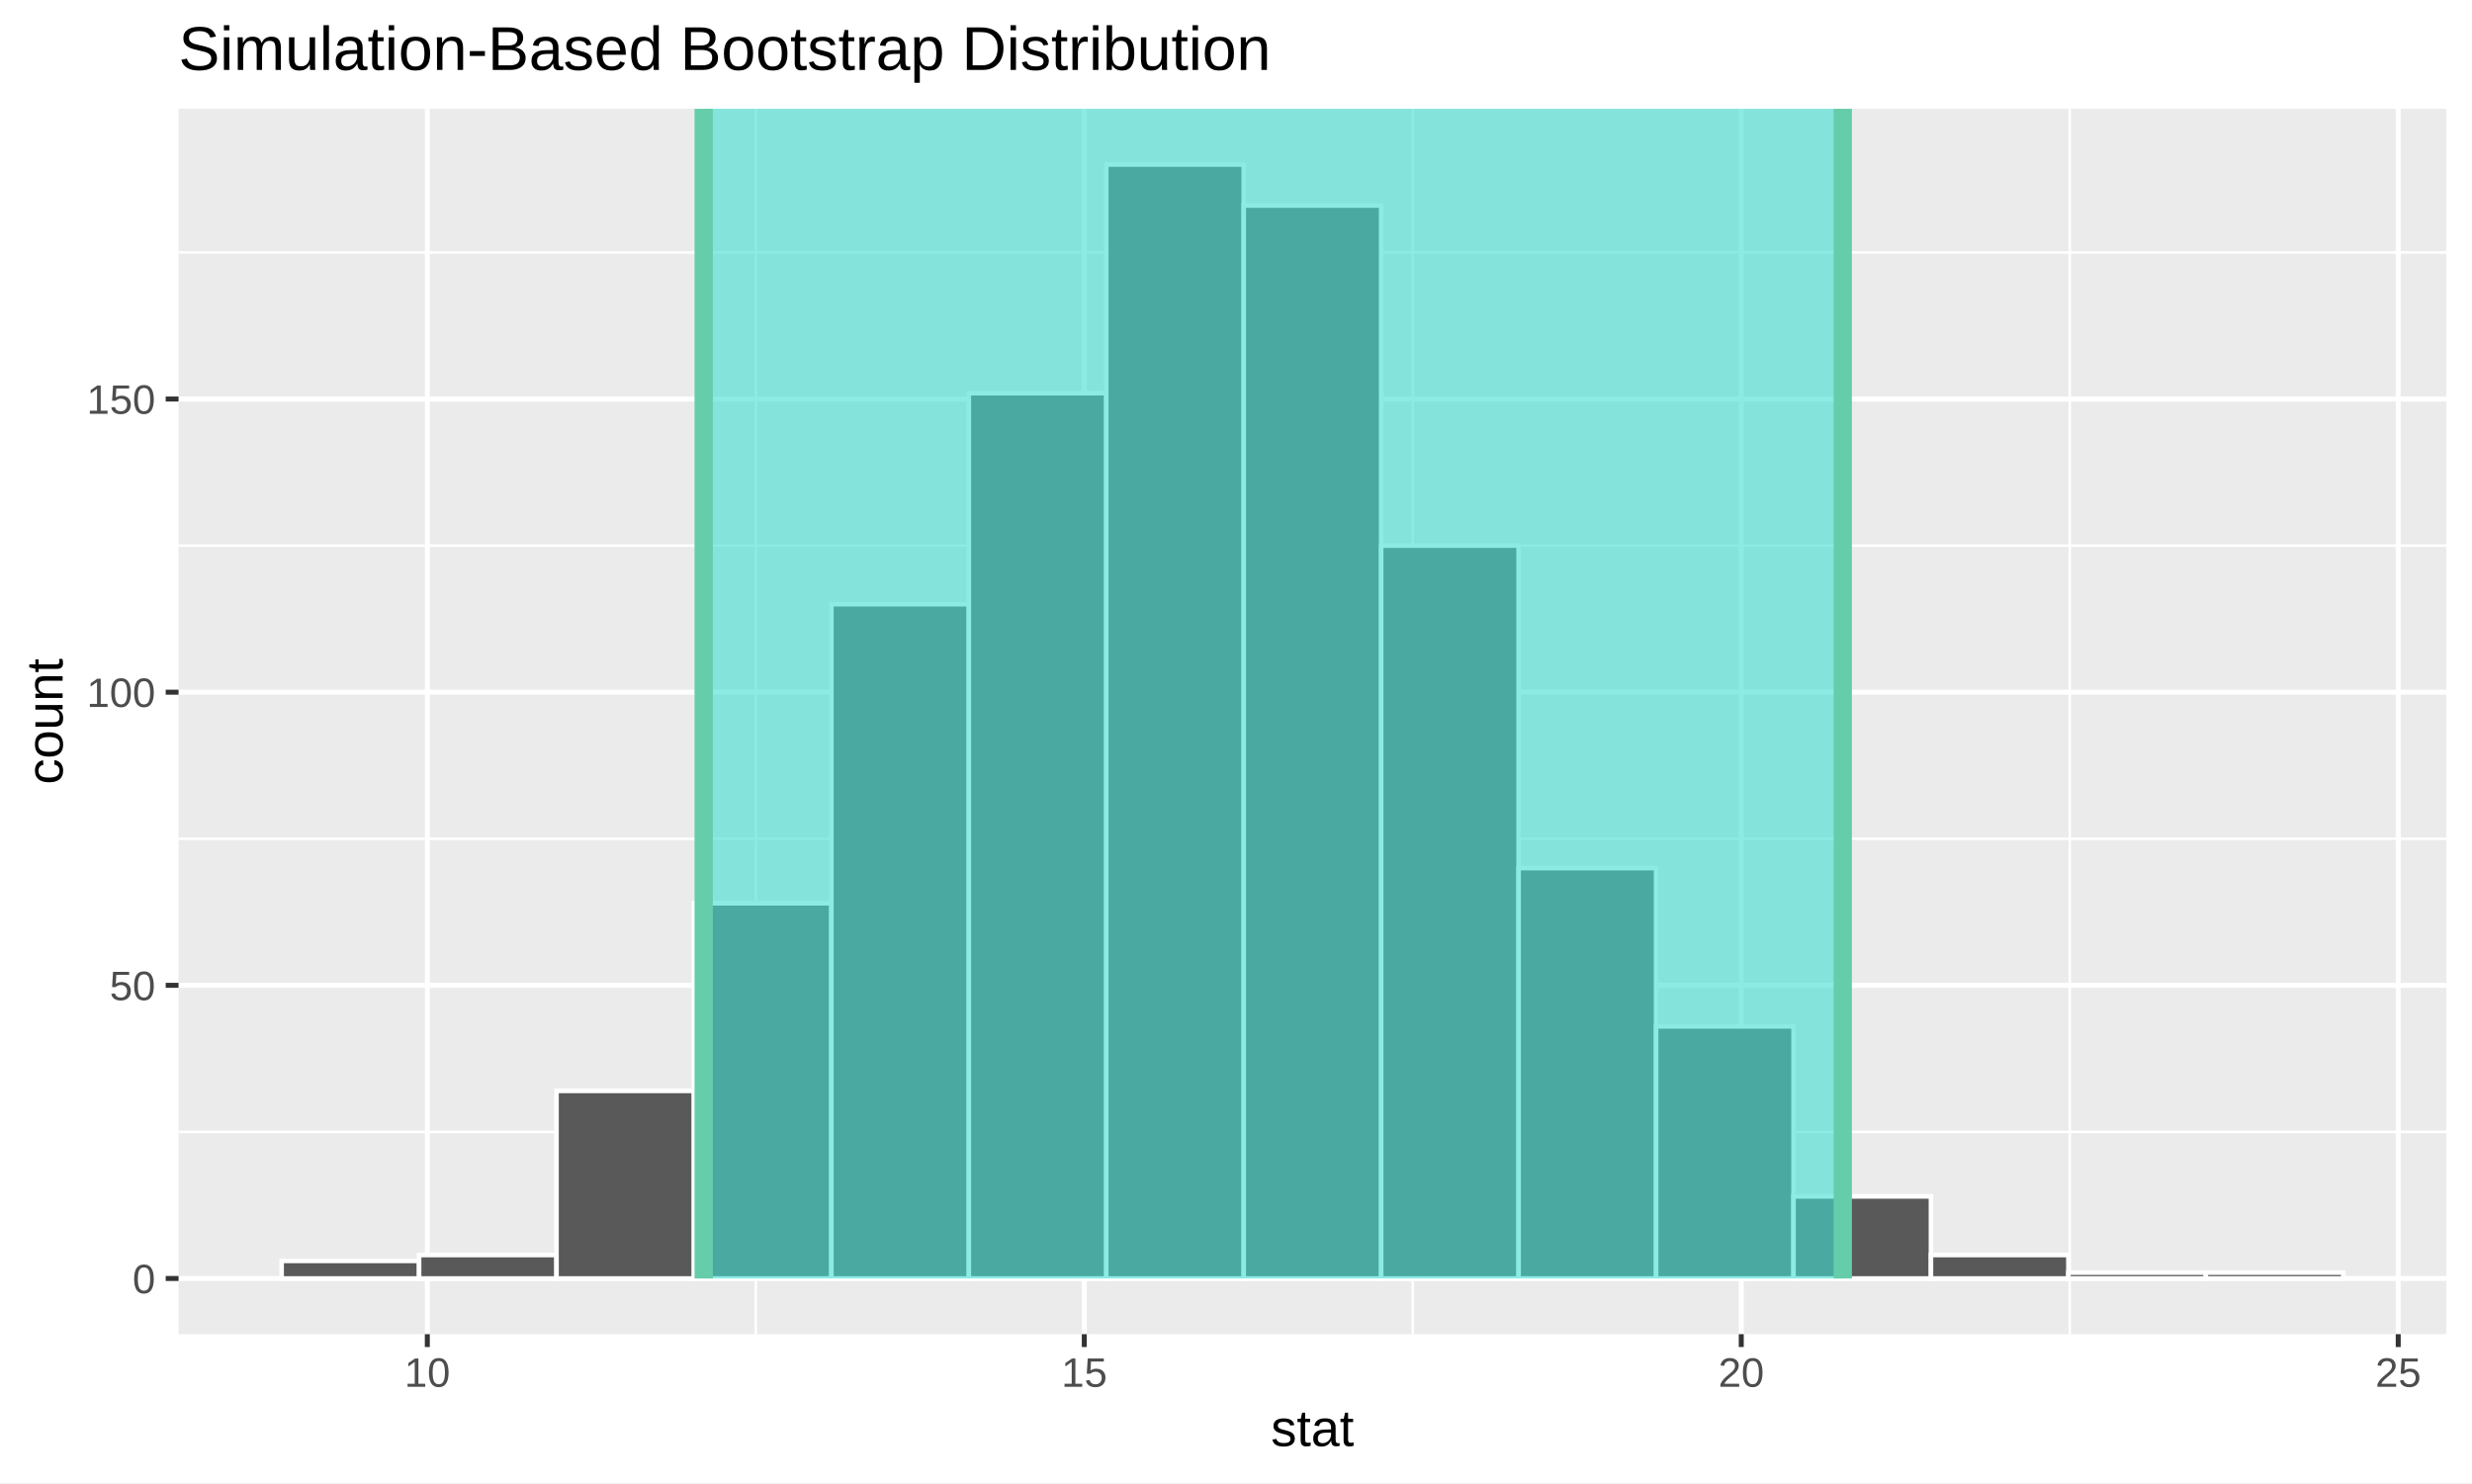
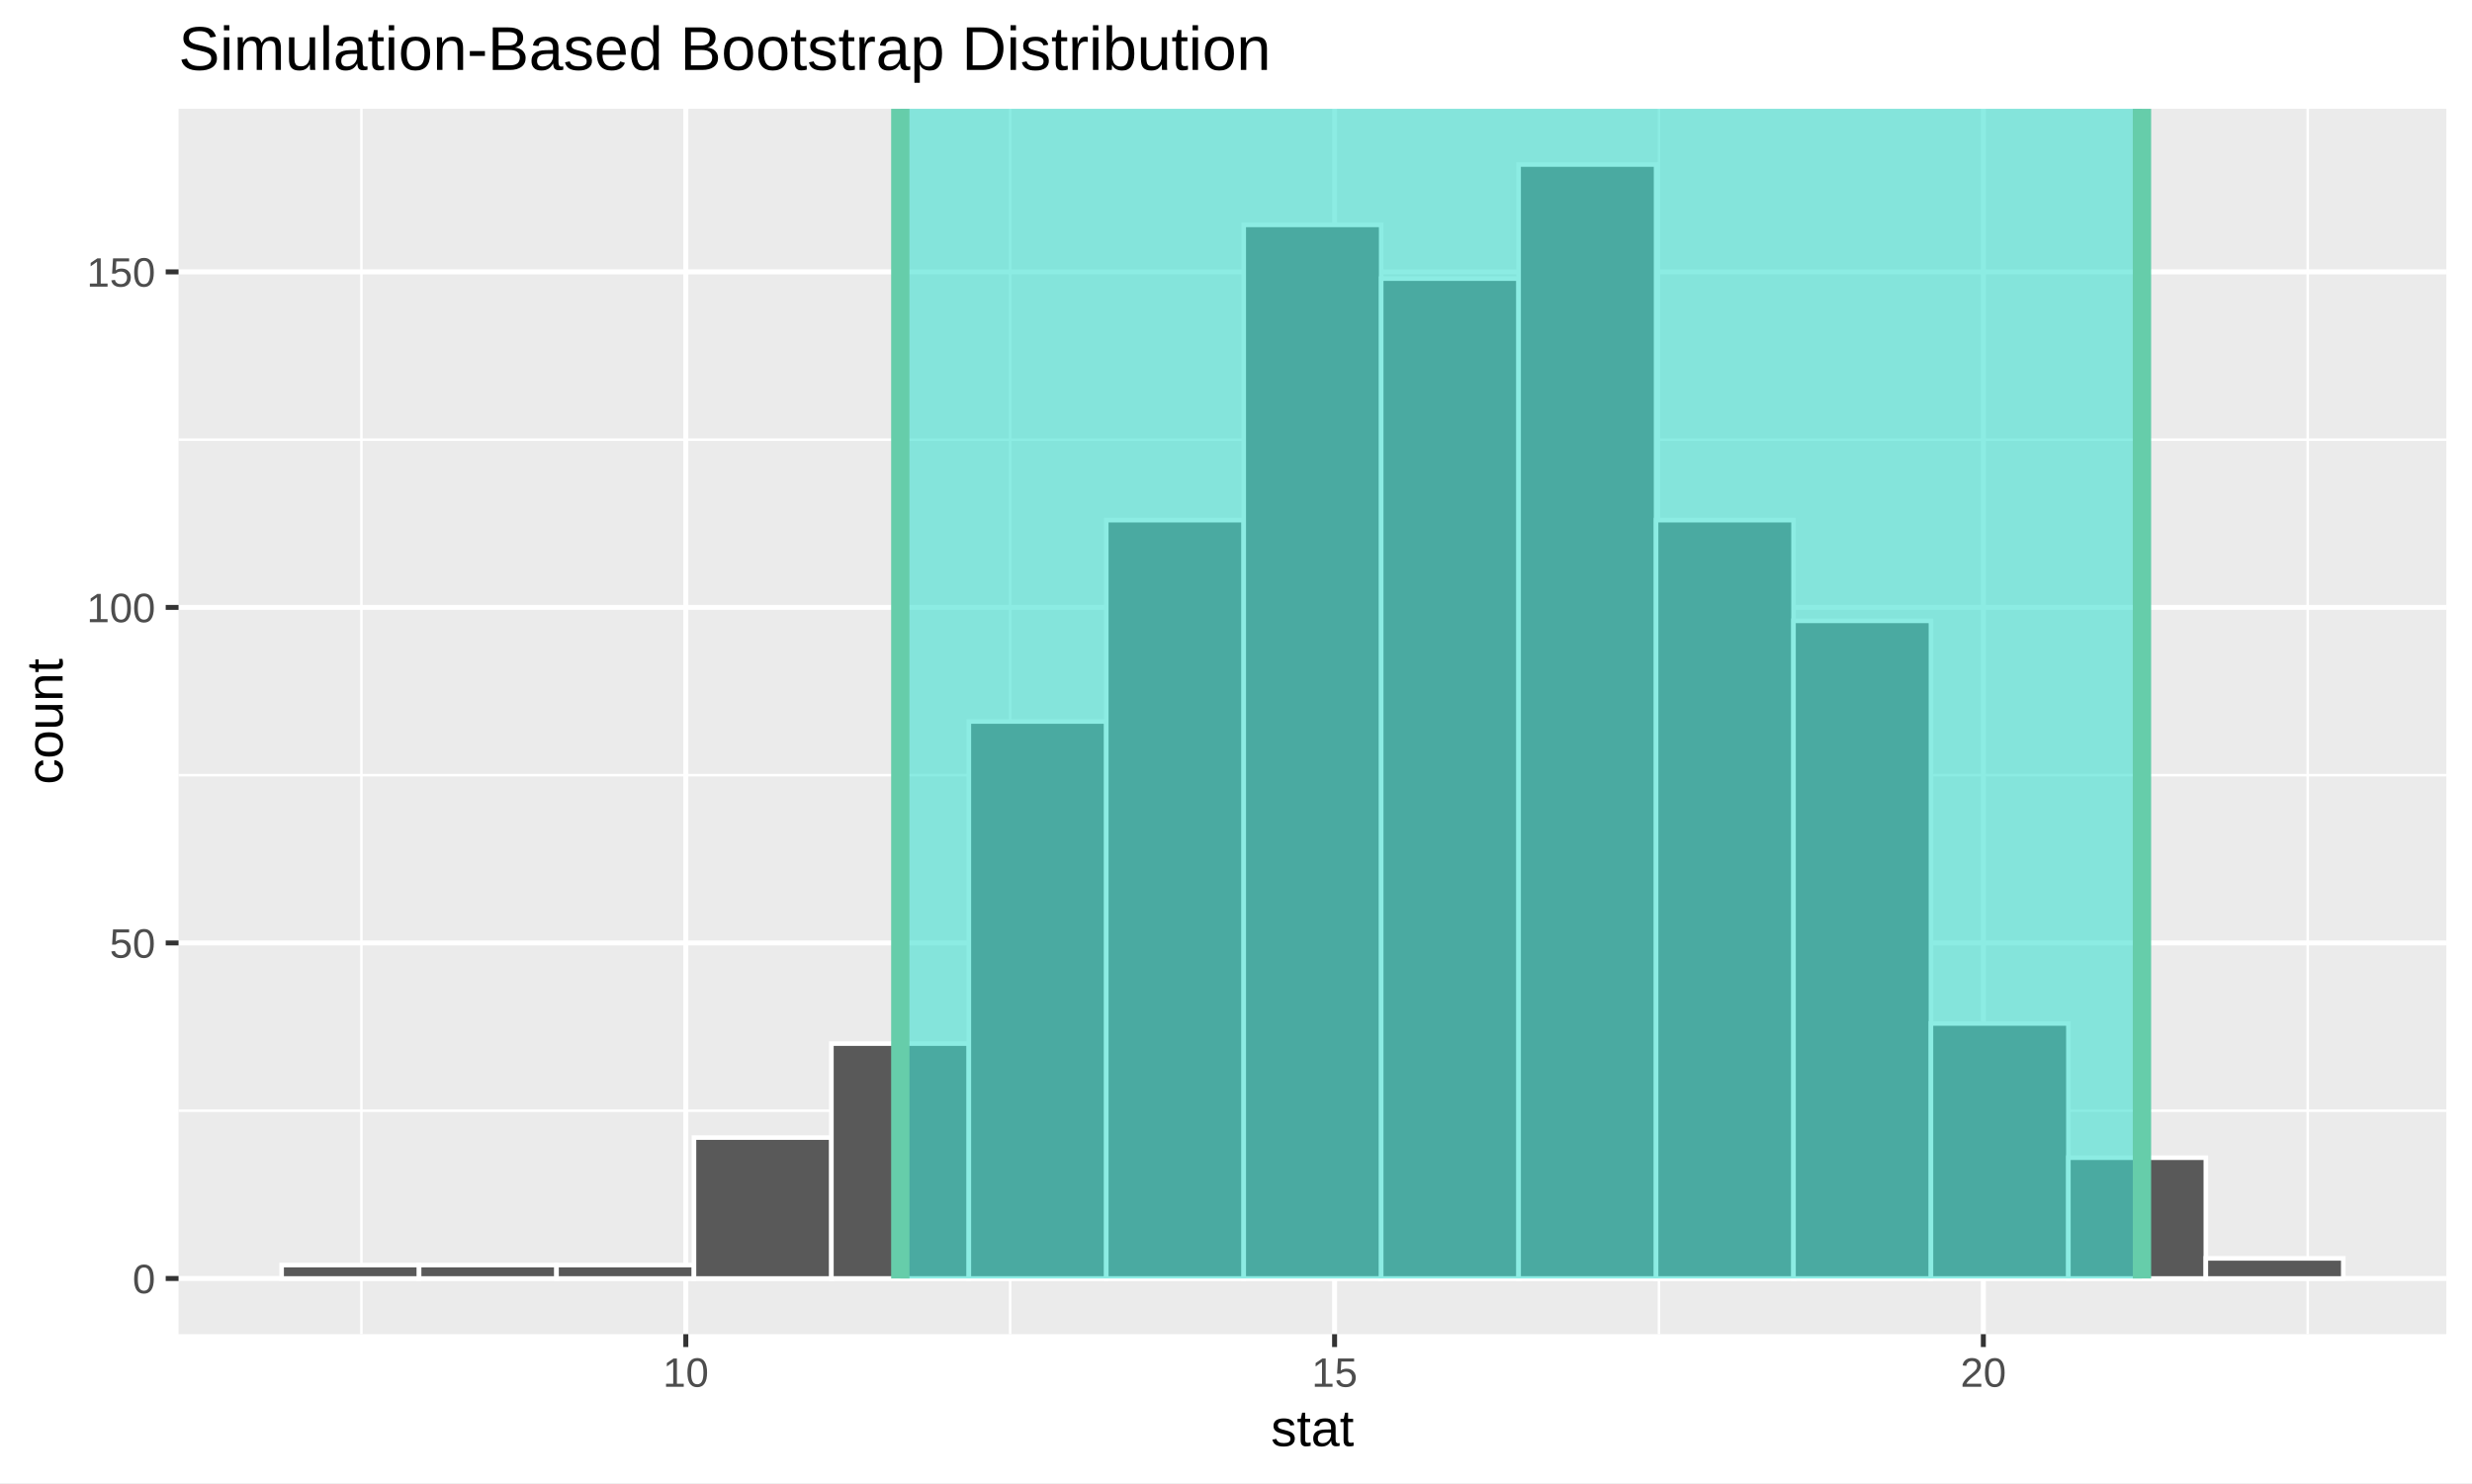
<svg xmlns="http://www.w3.org/2000/svg" class="svglite" width="576.00pt" height="345.60pt" viewBox="0 0 576.00 345.60">
  <defs>
    <style type="text/css">
    .svglite line, .svglite polyline, .svglite polygon, .svglite path, .svglite rect, .svglite circle {
      fill: none;
      stroke: #000000;
      stroke-linecap: round;
      stroke-linejoin: round;
      stroke-miterlimit: 10.00;
    }
  </style>
  </defs>
  <rect width="100%" height="100%" style="stroke: none; fill: #FFFFFF;" />
  <defs>
    <clipPath id="cpMC4wMHw1NzYuMDB8MC4wMHwzNDUuNjA=">
      <rect x="0.00" y="0.00" width="576.00" height="345.60" />
    </clipPath>
  </defs>
  <g clip-path="url(#cpMC4wMHw1NzYuMDB8MC4wMHwzNDUuNjA=)">
    <rect x="0.00" y="0.00" width="576.00" height="345.60" style="stroke-width: 1.16; stroke: #FFFFFF; fill: #FFFFFF;" />
  </g>
  <defs>
    <clipPath id="cpNDEuNjB8NTcwLjAyfDI1LjM2fDMxMC45Mg==">
      <rect x="41.60" y="25.36" width="528.42" height="285.56" />
    </clipPath>
  </defs>
  <g clip-path="url(#cpNDEuNjB8NTcwLjAyfDI1LjM2fDMxMC45Mg==)">
    <rect x="41.60" y="25.36" width="528.42" height="285.56" style="stroke-width: 1.16; stroke: none; fill: #EBEBEB;" />
-     <polyline points="41.60,263.78 570.02,263.78 " style="stroke-width: 0.58; stroke: #FFFFFF; stroke-linecap: butt;" />
-     <polyline points="41.60,195.47 570.02,195.47 " style="stroke-width: 0.58; stroke: #FFFFFF; stroke-linecap: butt;" />
-     <polyline points="41.60,127.15 570.02,127.15 " style="stroke-width: 0.58; stroke: #FFFFFF; stroke-linecap: butt;" />
-     <polyline points="41.60,58.83 570.02,58.83 " style="stroke-width: 0.58; stroke: #FFFFFF; stroke-linecap: butt;" />
-     <polyline points="176.11,310.92 176.11,25.36 " style="stroke-width: 0.58; stroke: #FFFFFF; stroke-linecap: butt;" />
-     <polyline points="329.19,310.92 329.19,25.36 " style="stroke-width: 0.58; stroke: #FFFFFF; stroke-linecap: butt;" />
-     <polyline points="482.27,310.92 482.27,25.36 " style="stroke-width: 0.58; stroke: #FFFFFF; stroke-linecap: butt;" />
+     <polyline points="41.60,258.84 570.02,258.84 " style="stroke-width: 0.58; stroke: #FFFFFF; stroke-linecap: butt;" />
+     <polyline points="41.60,180.65 570.02,180.65 " style="stroke-width: 0.58; stroke: #FFFFFF; stroke-linecap: butt;" />
+     <polyline points="41.60,102.46 570.02,102.46 " style="stroke-width: 0.58; stroke: #FFFFFF; stroke-linecap: butt;" />
+     <polyline points="84.21,310.92 84.21,25.36 " style="stroke-width: 0.58; stroke: #FFFFFF; stroke-linecap: butt;" />
+     <polyline points="235.38,310.92 235.38,25.36 " style="stroke-width: 0.58; stroke: #FFFFFF; stroke-linecap: butt;" />
+     <polyline points="386.55,310.92 386.55,25.36 " style="stroke-width: 0.58; stroke: #FFFFFF; stroke-linecap: butt;" />
+     <polyline points="537.72,310.92 537.72,25.36 " style="stroke-width: 0.58; stroke: #FFFFFF; stroke-linecap: butt;" />
    <polyline points="41.60,297.94 570.02,297.94 " style="stroke-width: 1.16; stroke: #FFFFFF; stroke-linecap: butt;" />
-     <polyline points="41.60,229.62 570.02,229.62 " style="stroke-width: 1.16; stroke: #FFFFFF; stroke-linecap: butt;" />
-     <polyline points="41.60,161.31 570.02,161.31 " style="stroke-width: 1.16; stroke: #FFFFFF; stroke-linecap: butt;" />
-     <polyline points="41.60,92.99 570.02,92.99 " style="stroke-width: 1.16; stroke: #FFFFFF; stroke-linecap: butt;" />
-     <polyline points="99.57,310.92 99.57,25.36 " style="stroke-width: 1.16; stroke: #FFFFFF; stroke-linecap: butt;" />
-     <polyline points="252.65,310.92 252.65,25.36 " style="stroke-width: 1.16; stroke: #FFFFFF; stroke-linecap: butt;" />
-     <polyline points="405.73,310.92 405.73,25.36 " style="stroke-width: 1.16; stroke: #FFFFFF; stroke-linecap: butt;" />
-     <polyline points="558.81,310.92 558.81,25.36 " style="stroke-width: 1.16; stroke: #FFFFFF; stroke-linecap: butt;" />
-     <rect x="65.62" y="293.84" width="32.03" height="4.10" style="stroke-width: 1.07; stroke: #FFFFFF; stroke-linecap: square; stroke-linejoin: miter; fill: #595959;" />
-     <rect x="97.65" y="292.47" width="32.03" height="5.47" style="stroke-width: 1.07; stroke: #FFFFFF; stroke-linecap: square; stroke-linejoin: miter; fill: #595959;" />
-     <rect x="129.67" y="254.22" width="32.03" height="43.72" style="stroke-width: 1.07; stroke: #FFFFFF; stroke-linecap: square; stroke-linejoin: miter; fill: #595959;" />
-     <rect x="161.70" y="210.50" width="32.03" height="87.44" style="stroke-width: 1.07; stroke: #FFFFFF; stroke-linecap: square; stroke-linejoin: miter; fill: #595959;" />
-     <rect x="193.72" y="140.81" width="32.03" height="157.13" style="stroke-width: 1.07; stroke: #FFFFFF; stroke-linecap: square; stroke-linejoin: miter; fill: #595959;" />
-     <rect x="225.75" y="91.63" width="32.03" height="206.31" style="stroke-width: 1.07; stroke: #FFFFFF; stroke-linecap: square; stroke-linejoin: miter; fill: #595959;" />
-     <rect x="257.77" y="38.34" width="32.03" height="259.60" style="stroke-width: 1.07; stroke: #FFFFFF; stroke-linecap: square; stroke-linejoin: miter; fill: #595959;" />
-     <rect x="289.80" y="47.90" width="32.03" height="250.04" style="stroke-width: 1.07; stroke: #FFFFFF; stroke-linecap: square; stroke-linejoin: miter; fill: #595959;" />
-     <rect x="321.83" y="127.15" width="32.03" height="170.79" style="stroke-width: 1.07; stroke: #FFFFFF; stroke-linecap: square; stroke-linejoin: miter; fill: #595959;" />
-     <rect x="353.85" y="202.30" width="32.03" height="95.64" style="stroke-width: 1.07; stroke: #FFFFFF; stroke-linecap: square; stroke-linejoin: miter; fill: #595959;" />
-     <rect x="385.88" y="239.19" width="32.03" height="58.75" style="stroke-width: 1.07; stroke: #FFFFFF; stroke-linecap: square; stroke-linejoin: miter; fill: #595959;" />
-     <rect x="417.90" y="278.81" width="32.03" height="19.13" style="stroke-width: 1.07; stroke: #FFFFFF; stroke-linecap: square; stroke-linejoin: miter; fill: #595959;" />
-     <rect x="449.93" y="292.47" width="32.03" height="5.47" style="stroke-width: 1.07; stroke: #FFFFFF; stroke-linecap: square; stroke-linejoin: miter; fill: #595959;" />
-     <rect x="481.95" y="296.57" width="32.03" height="1.37" style="stroke-width: 1.07; stroke: #FFFFFF; stroke-linecap: square; stroke-linejoin: miter; fill: #595959;" />
-     <rect x="513.98" y="296.57" width="32.03" height="1.37" style="stroke-width: 1.07; stroke: #FFFFFF; stroke-linecap: square; stroke-linejoin: miter; fill: #595959;" />
-     <rect x="163.97" y="25.36" width="265.41" height="272.58" style="stroke-width: 1.07; stroke: none; stroke-linecap: square; stroke-linejoin: miter; fill: #40E0D0; fill-opacity: 0.60;" />
-     <line x1="163.97" y1="297.94" x2="163.97" y2="25.36" style="stroke-width: 4.27; stroke: #66CDAA; stroke-linecap: butt;" />
-     <line x1="429.38" y1="297.94" x2="429.38" y2="25.36" style="stroke-width: 4.27; stroke: #66CDAA; stroke-linecap: butt;" />
+     <polyline points="41.60,219.75 570.02,219.75 " style="stroke-width: 1.16; stroke: #FFFFFF; stroke-linecap: butt;" />
+     <polyline points="41.60,141.55 570.02,141.55 " style="stroke-width: 1.16; stroke: #FFFFFF; stroke-linecap: butt;" />
+     <polyline points="41.60,63.36 570.02,63.36 " style="stroke-width: 1.16; stroke: #FFFFFF; stroke-linecap: butt;" />
+     <polyline points="159.80,310.92 159.80,25.36 " style="stroke-width: 1.16; stroke: #FFFFFF; stroke-linecap: butt;" />
+     <polyline points="310.97,310.92 310.97,25.36 " style="stroke-width: 1.16; stroke: #FFFFFF; stroke-linecap: butt;" />
+     <polyline points="462.14,310.92 462.14,25.36 " style="stroke-width: 1.16; stroke: #FFFFFF; stroke-linecap: butt;" />
+     <rect x="65.62" y="294.81" width="32.03" height="3.13" style="stroke-width: 1.07; stroke: #FFFFFF; stroke-linecap: square; stroke-linejoin: miter; fill: #595959;" />
+     <rect x="97.65" y="294.81" width="32.03" height="3.13" style="stroke-width: 1.07; stroke: #FFFFFF; stroke-linecap: square; stroke-linejoin: miter; fill: #595959;" />
+     <rect x="129.67" y="294.81" width="32.03" height="3.13" style="stroke-width: 1.07; stroke: #FFFFFF; stroke-linecap: square; stroke-linejoin: miter; fill: #595959;" />
+     <rect x="161.70" y="265.10" width="32.03" height="32.84" style="stroke-width: 1.07; stroke: #FFFFFF; stroke-linecap: square; stroke-linejoin: miter; fill: #595959;" />
+     <rect x="193.72" y="243.20" width="32.03" height="54.73" style="stroke-width: 1.07; stroke: #FFFFFF; stroke-linecap: square; stroke-linejoin: miter; fill: #595959;" />
+     <rect x="225.75" y="168.14" width="32.03" height="129.80" style="stroke-width: 1.07; stroke: #FFFFFF; stroke-linecap: square; stroke-linejoin: miter; fill: #595959;" />
+     <rect x="257.77" y="121.22" width="32.03" height="176.72" style="stroke-width: 1.07; stroke: #FFFFFF; stroke-linecap: square; stroke-linejoin: miter; fill: #595959;" />
+     <rect x="289.80" y="52.41" width="32.03" height="245.52" style="stroke-width: 1.07; stroke: #FFFFFF; stroke-linecap: square; stroke-linejoin: miter; fill: #595959;" />
+     <rect x="321.83" y="64.93" width="32.03" height="233.01" style="stroke-width: 1.07; stroke: #FFFFFF; stroke-linecap: square; stroke-linejoin: miter; fill: #595959;" />
+     <rect x="353.85" y="38.34" width="32.03" height="259.60" style="stroke-width: 1.07; stroke: #FFFFFF; stroke-linecap: square; stroke-linejoin: miter; fill: #595959;" />
+     <rect x="385.88" y="121.22" width="32.03" height="176.72" style="stroke-width: 1.07; stroke: #FFFFFF; stroke-linecap: square; stroke-linejoin: miter; fill: #595959;" />
+     <rect x="417.90" y="144.68" width="32.03" height="153.26" style="stroke-width: 1.07; stroke: #FFFFFF; stroke-linecap: square; stroke-linejoin: miter; fill: #595959;" />
+     <rect x="449.93" y="238.51" width="32.03" height="59.43" style="stroke-width: 1.07; stroke: #FFFFFF; stroke-linecap: square; stroke-linejoin: miter; fill: #595959;" />
+     <rect x="481.95" y="269.79" width="32.03" height="28.15" style="stroke-width: 1.07; stroke: #FFFFFF; stroke-linecap: square; stroke-linejoin: miter; fill: #595959;" />
+     <rect x="513.98" y="293.25" width="32.03" height="4.69" style="stroke-width: 1.07; stroke: #FFFFFF; stroke-linecap: square; stroke-linejoin: miter; fill: #595959;" />
+     <rect x="209.78" y="25.36" width="289.33" height="272.58" style="stroke-width: 1.07; stroke: none; stroke-linecap: square; stroke-linejoin: miter; fill: #40E0D0; fill-opacity: 0.60;" />
+     <line x1="209.78" y1="297.94" x2="209.78" y2="25.36" style="stroke-width: 4.27; stroke: #66CDAA; stroke-linecap: butt;" />
+     <line x1="499.10" y1="297.94" x2="499.10" y2="25.36" style="stroke-width: 4.27; stroke: #66CDAA; stroke-linecap: butt;" />
  </g>
  <g clip-path="url(#cpMC4wMHw1NzYuMDB8MC4wMHwzNDUuNjA=)">
    <text x="36.22" y="301.38" text-anchor="end" style="font-size: 9.60px; fill: #4D4D4D; font-family: Arial;" textLength="5.34px" lengthAdjust="spacingAndGlyphs">0</text>
-     <text x="36.22" y="233.07" text-anchor="end" style="font-size: 9.60px; fill: #4D4D4D; font-family: Arial;" textLength="10.67px" lengthAdjust="spacingAndGlyphs">50</text>
-     <text x="36.22" y="164.75" text-anchor="end" style="font-size: 9.60px; fill: #4D4D4D; font-family: Arial;" textLength="16.01px" lengthAdjust="spacingAndGlyphs">100</text>
-     <text x="36.22" y="96.43" text-anchor="end" style="font-size: 9.60px; fill: #4D4D4D; font-family: Arial;" textLength="16.01px" lengthAdjust="spacingAndGlyphs">150</text>
+     <text x="36.22" y="223.19" text-anchor="end" style="font-size: 9.60px; fill: #4D4D4D; font-family: Arial;" textLength="10.67px" lengthAdjust="spacingAndGlyphs">50</text>
+     <text x="36.22" y="145.00" text-anchor="end" style="font-size: 9.60px; fill: #4D4D4D; font-family: Arial;" textLength="16.01px" lengthAdjust="spacingAndGlyphs">100</text>
+     <text x="36.22" y="66.80" text-anchor="end" style="font-size: 9.60px; fill: #4D4D4D; font-family: Arial;" textLength="16.01px" lengthAdjust="spacingAndGlyphs">150</text>
    <polyline points="38.61,297.94 41.60,297.94 " style="stroke-width: 1.16; stroke: #333333; stroke-linecap: butt;" />
-     <polyline points="38.61,229.62 41.60,229.62 " style="stroke-width: 1.16; stroke: #333333; stroke-linecap: butt;" />
-     <polyline points="38.61,161.31 41.60,161.31 " style="stroke-width: 1.16; stroke: #333333; stroke-linecap: butt;" />
-     <polyline points="38.61,92.99 41.60,92.99 " style="stroke-width: 1.16; stroke: #333333; stroke-linecap: butt;" />
-     <polyline points="99.57,313.91 99.57,310.92 " style="stroke-width: 1.16; stroke: #333333; stroke-linecap: butt;" />
-     <polyline points="252.65,313.91 252.65,310.92 " style="stroke-width: 1.16; stroke: #333333; stroke-linecap: butt;" />
-     <polyline points="405.73,313.91 405.73,310.92 " style="stroke-width: 1.16; stroke: #333333; stroke-linecap: butt;" />
-     <polyline points="558.81,313.91 558.81,310.92 " style="stroke-width: 1.16; stroke: #333333; stroke-linecap: butt;" />
-     <text x="99.57" y="323.18" text-anchor="middle" style="font-size: 9.60px; fill: #4D4D4D; font-family: Arial;" textLength="10.67px" lengthAdjust="spacingAndGlyphs">10</text>
-     <text x="252.65" y="323.18" text-anchor="middle" style="font-size: 9.60px; fill: #4D4D4D; font-family: Arial;" textLength="10.67px" lengthAdjust="spacingAndGlyphs">15</text>
-     <text x="405.73" y="323.18" text-anchor="middle" style="font-size: 9.60px; fill: #4D4D4D; font-family: Arial;" textLength="10.67px" lengthAdjust="spacingAndGlyphs">20</text>
-     <text x="558.81" y="323.18" text-anchor="middle" style="font-size: 9.60px; fill: #4D4D4D; font-family: Arial;" textLength="10.67px" lengthAdjust="spacingAndGlyphs">25</text>
+     <polyline points="38.61,219.75 41.60,219.75 " style="stroke-width: 1.16; stroke: #333333; stroke-linecap: butt;" />
+     <polyline points="38.61,141.55 41.60,141.55 " style="stroke-width: 1.16; stroke: #333333; stroke-linecap: butt;" />
+     <polyline points="38.61,63.36 41.60,63.36 " style="stroke-width: 1.16; stroke: #333333; stroke-linecap: butt;" />
+     <polyline points="159.80,313.91 159.80,310.92 " style="stroke-width: 1.16; stroke: #333333; stroke-linecap: butt;" />
+     <polyline points="310.97,313.91 310.97,310.92 " style="stroke-width: 1.16; stroke: #333333; stroke-linecap: butt;" />
+     <polyline points="462.14,313.91 462.14,310.92 " style="stroke-width: 1.16; stroke: #333333; stroke-linecap: butt;" />
+     <text x="159.80" y="323.18" text-anchor="middle" style="font-size: 9.60px; fill: #4D4D4D; font-family: Arial;" textLength="10.67px" lengthAdjust="spacingAndGlyphs">10</text>
+     <text x="310.97" y="323.18" text-anchor="middle" style="font-size: 9.60px; fill: #4D4D4D; font-family: Arial;" textLength="10.67px" lengthAdjust="spacingAndGlyphs">15</text>
+     <text x="462.14" y="323.18" text-anchor="middle" style="font-size: 9.60px; fill: #4D4D4D; font-family: Arial;" textLength="10.67px" lengthAdjust="spacingAndGlyphs">20</text>
    <text x="305.81" y="336.98" text-anchor="middle" style="font-size: 12.00px; font-family: Arial;" textLength="19.34px" lengthAdjust="spacingAndGlyphs">stat</text>
    <text transform="translate(14.59,168.14) rotate(-90)" text-anchor="middle" style="font-size: 12.00px; font-family: Arial;" textLength="29.35px" lengthAdjust="spacingAndGlyphs">count</text>
    <text x="41.60" y="16.30" style="font-size: 14.40px; font-family: Arial;" textLength="254.38px" lengthAdjust="spacingAndGlyphs">Simulation-Based Bootstrap Distribution</text>
  </g>
</svg>
